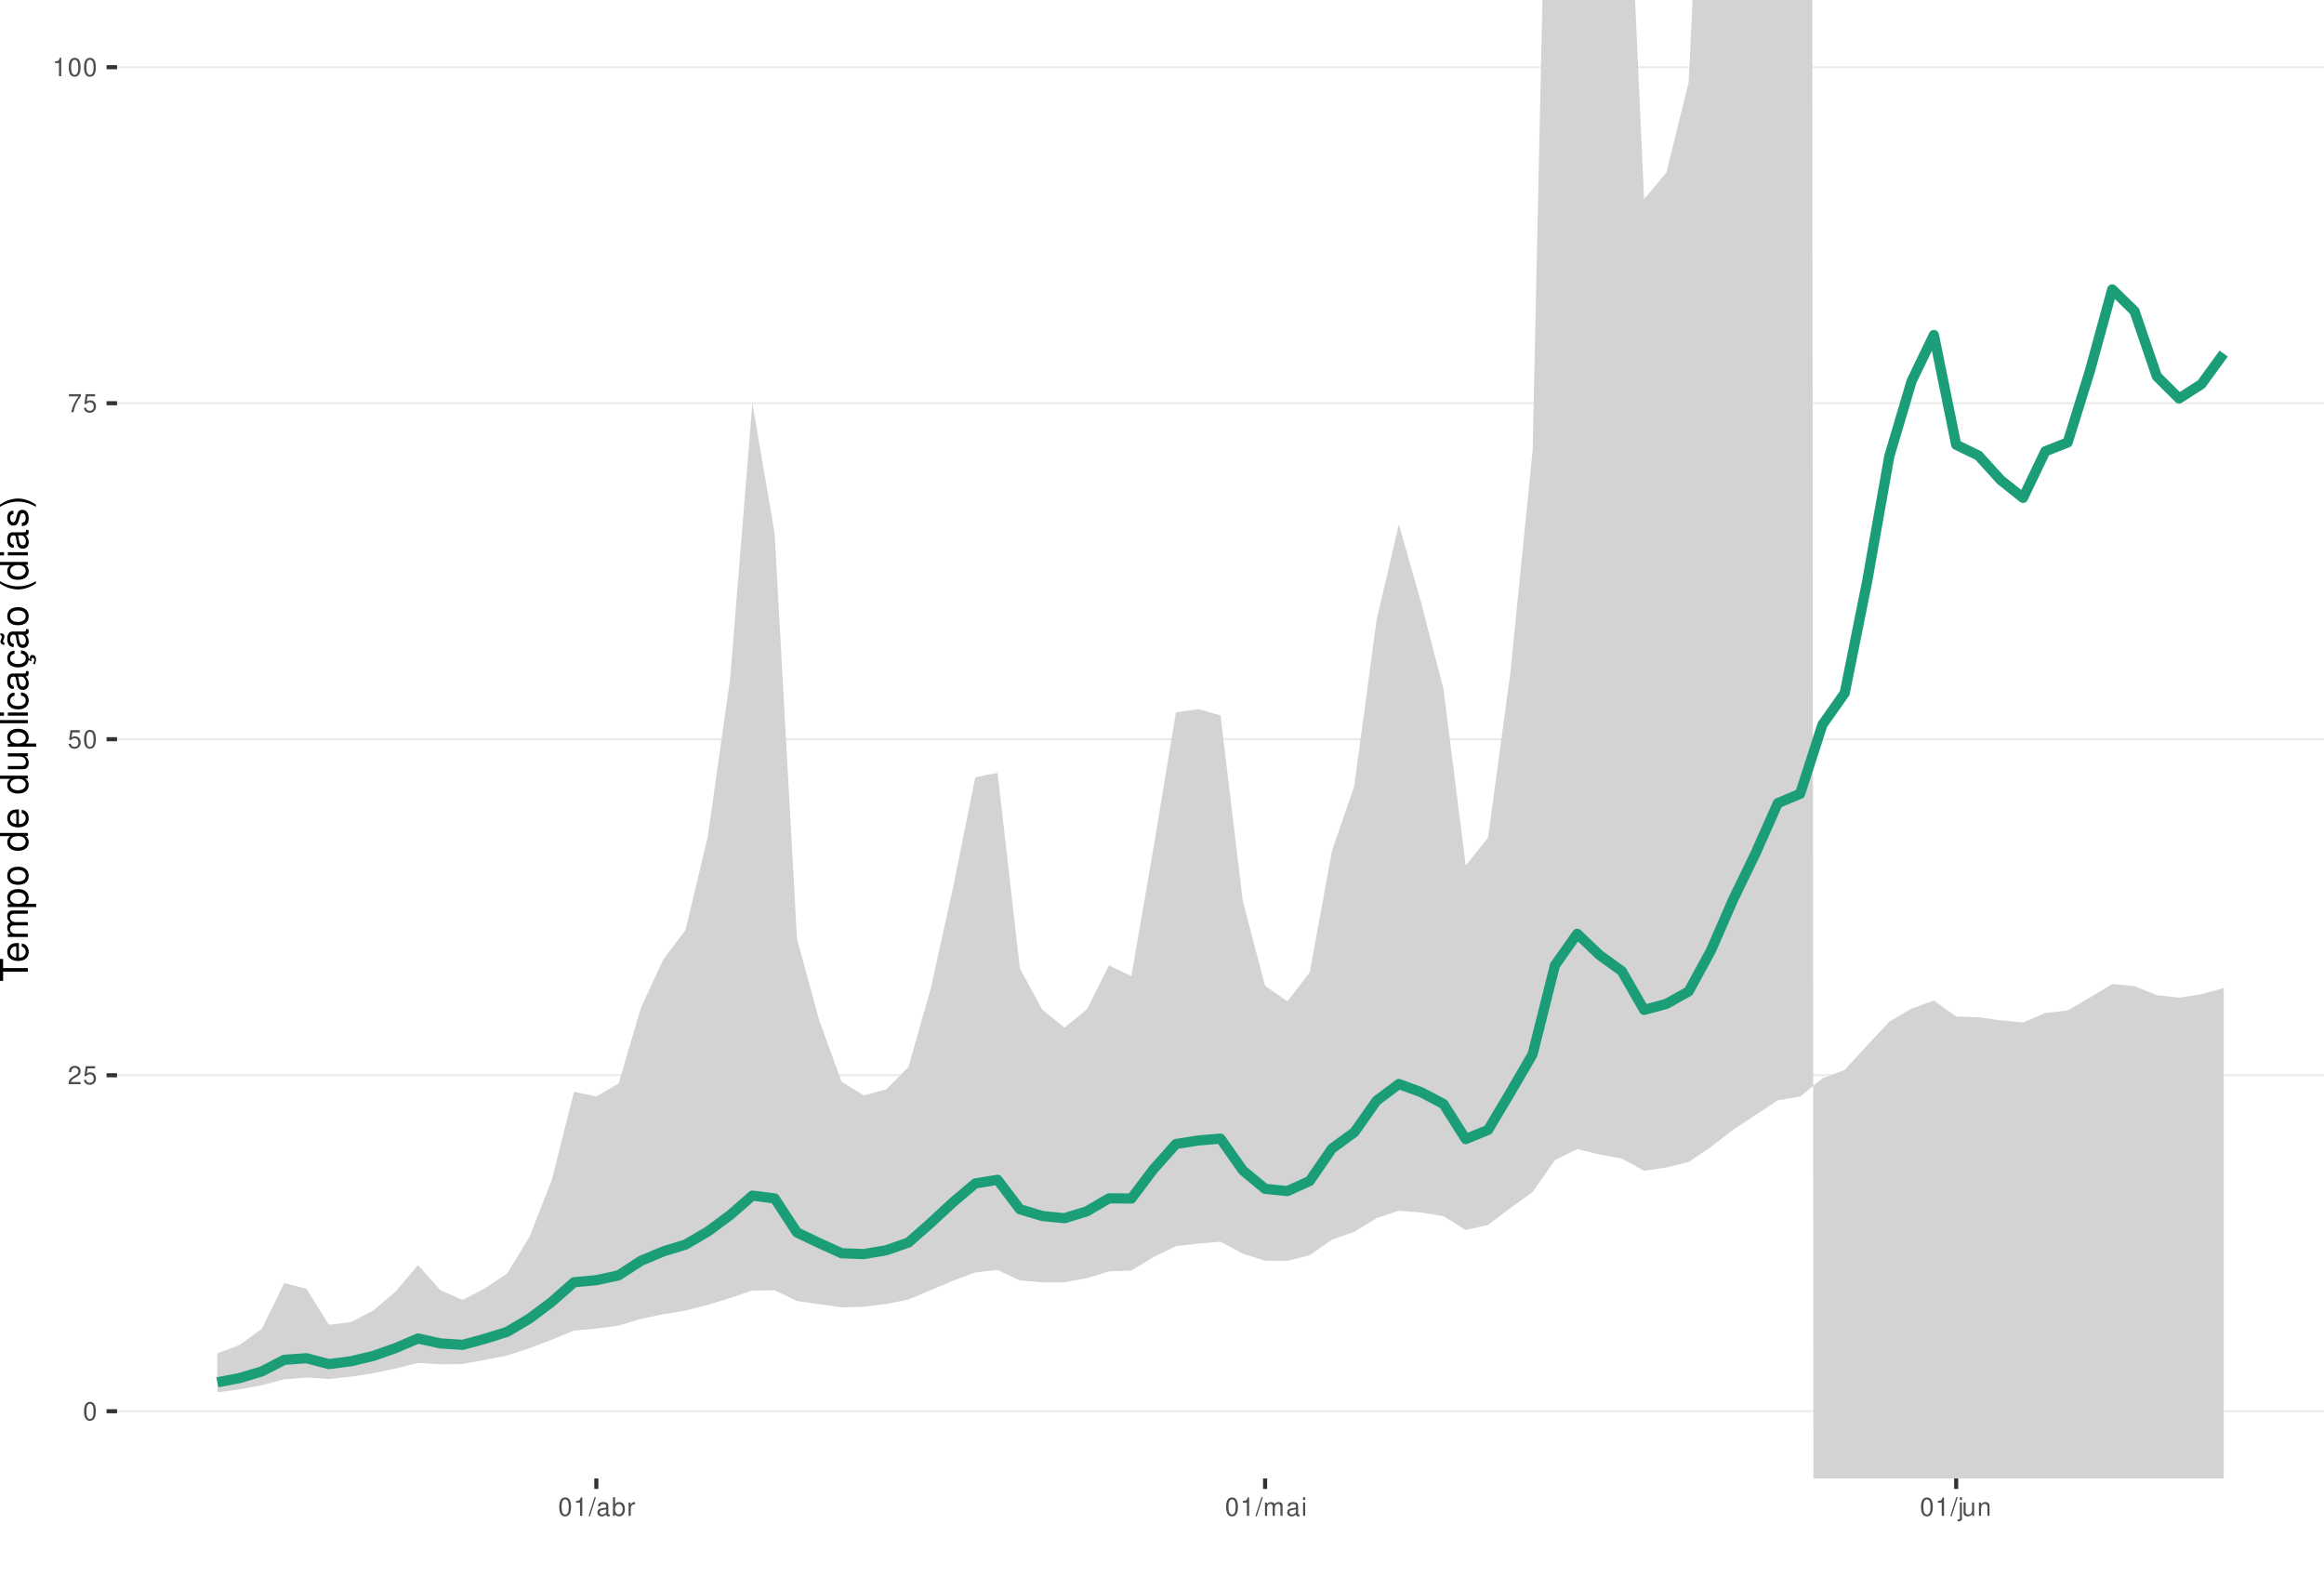
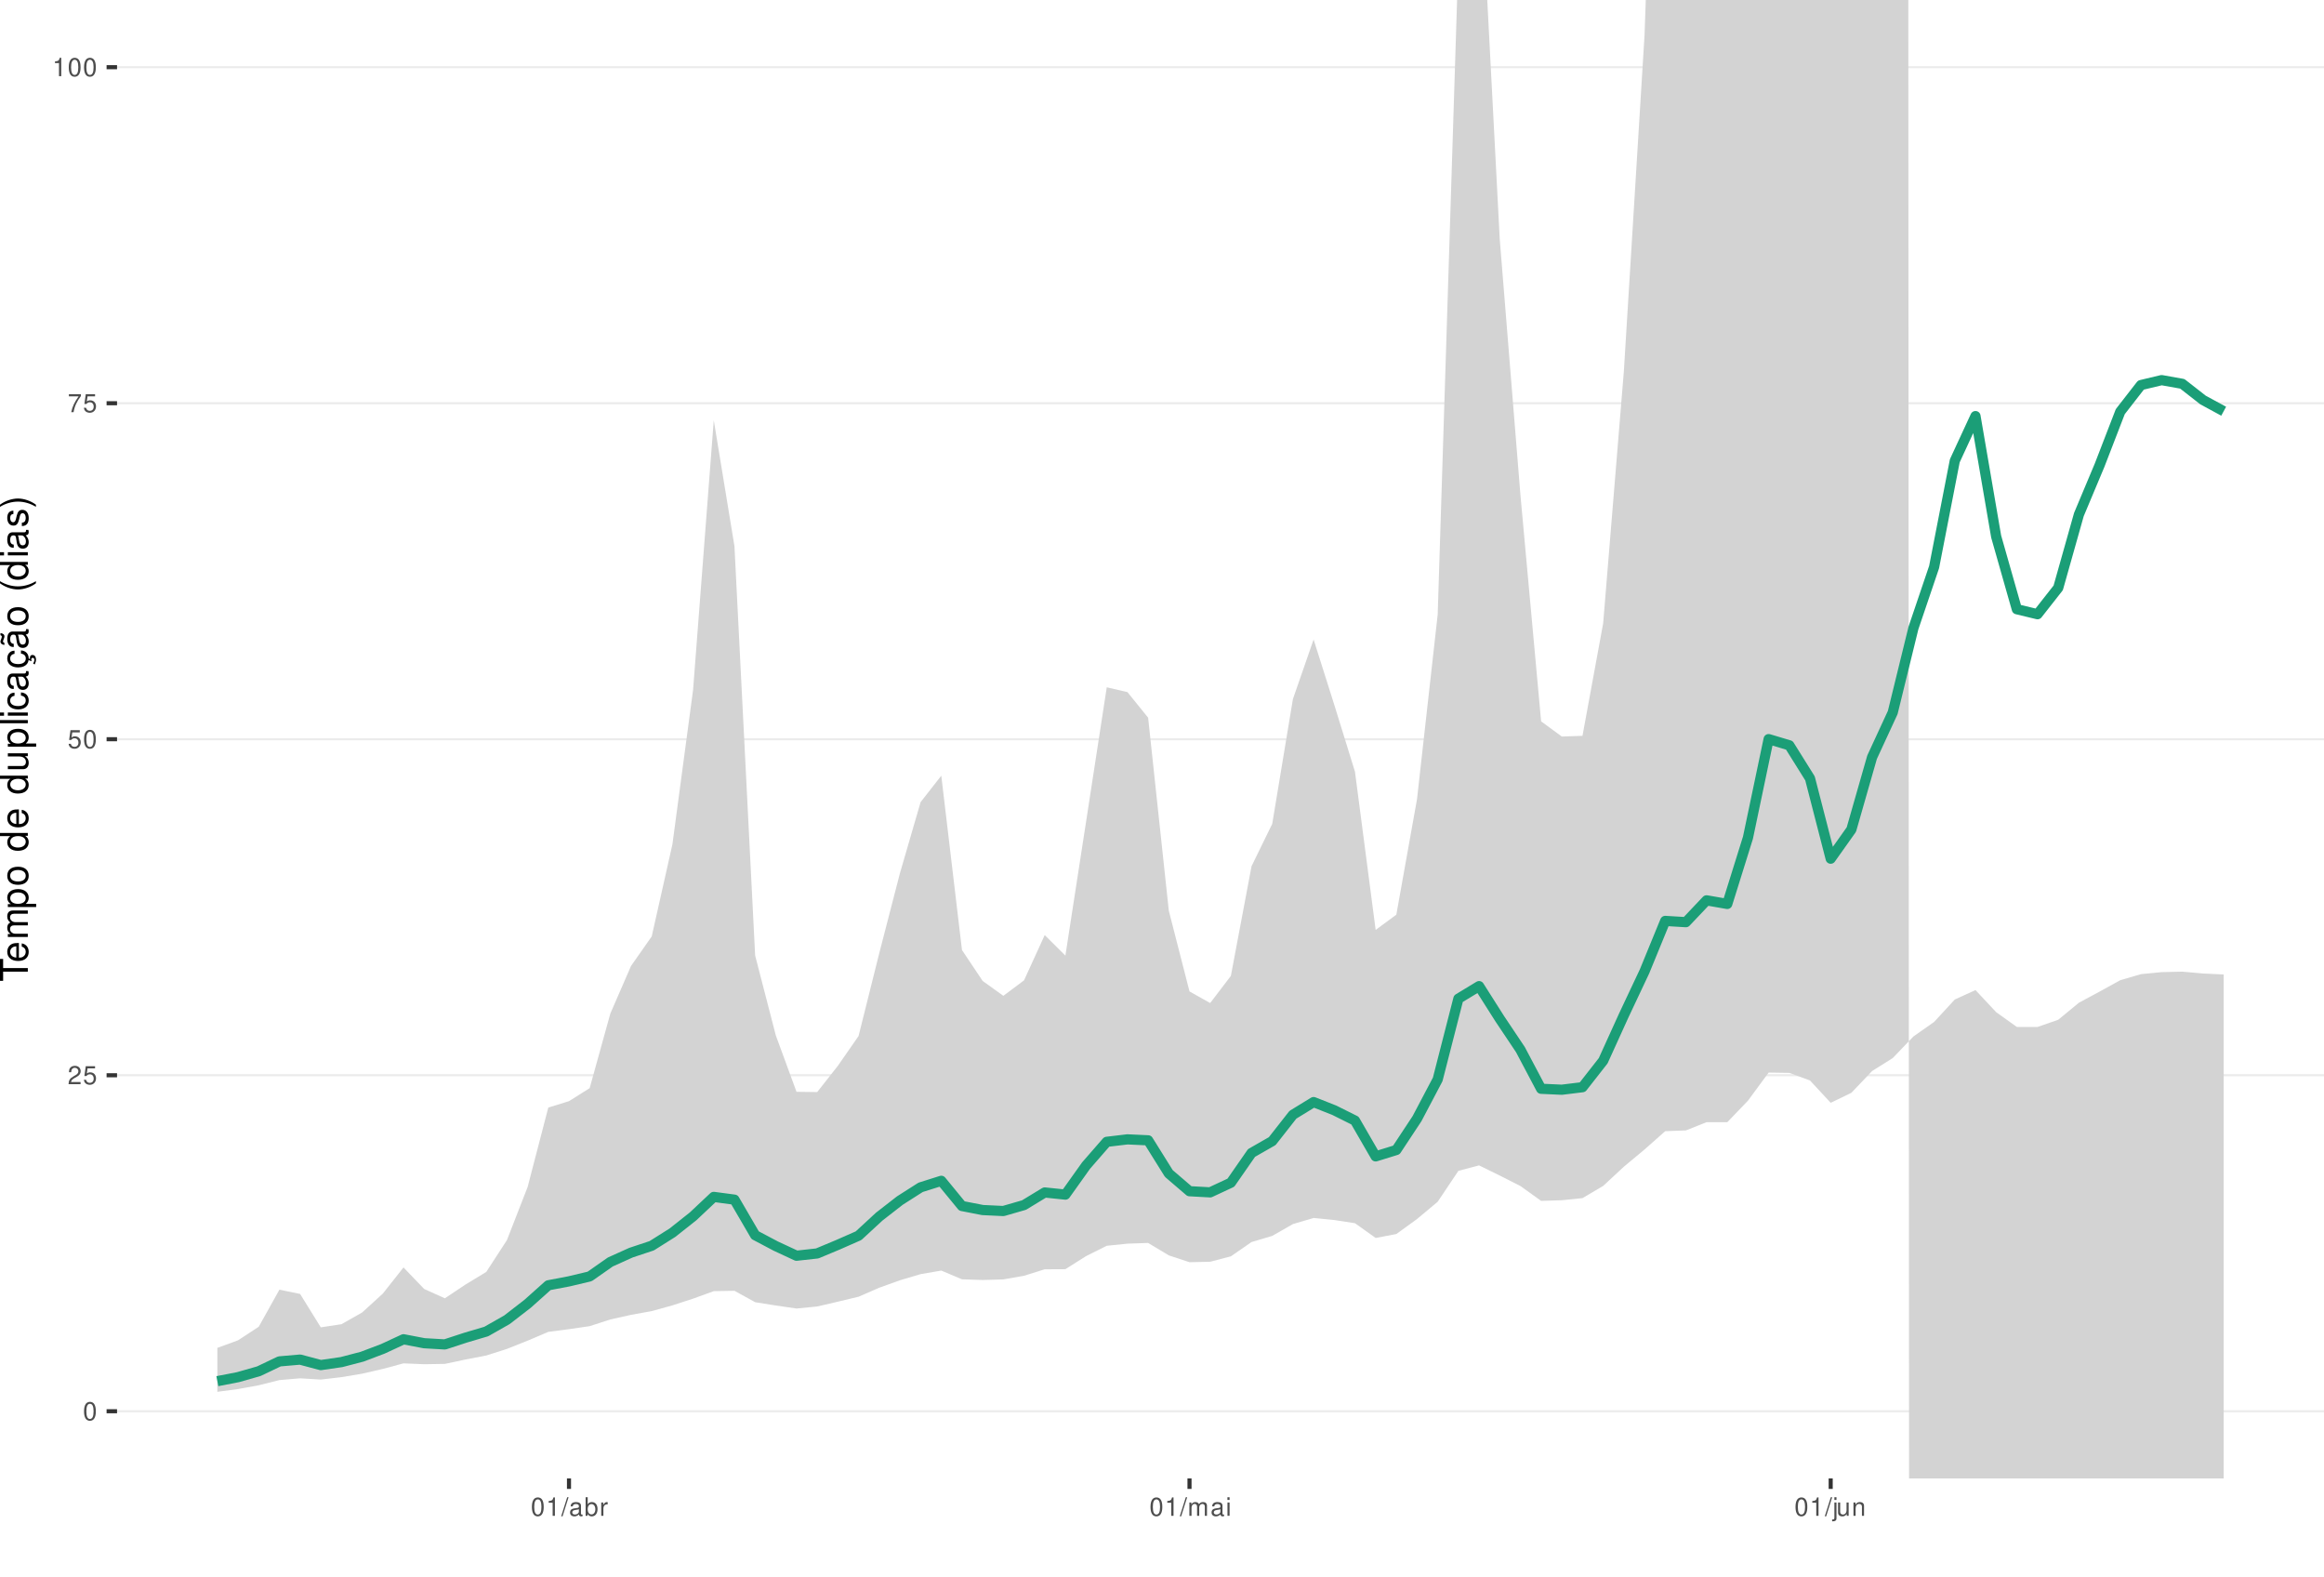
<svg xmlns="http://www.w3.org/2000/svg" xmlns:xlink="http://www.w3.org/1999/xlink" width="609pt" height="413pt" viewBox="0 0 609 413" version="1.1">
  <defs>
    <g>
      <symbol overflow="visible" id="glyph0-0">
        <path style="stroke:none;" d="" />
      </symbol>
      <symbol overflow="visible" id="glyph0-1">
        <path style="stroke:none;" d="M 1.828 -4.812 C 1.391 -4.812 0.984 -4.609 0.75 -4.281 C 0.438 -3.859 0.281 -3.219 0.281 -2.328 C 0.281 -0.703 0.812 0.156 1.828 0.156 C 2.828 0.156 3.375 -0.703 3.375 -2.297 C 3.375 -3.219 3.234 -3.844 2.922 -4.281 C 2.672 -4.625 2.281 -4.812 1.828 -4.812 Z M 1.828 -4.297 C 2.469 -4.297 2.781 -3.641 2.781 -2.344 C 2.781 -0.969 2.469 -0.328 1.812 -0.328 C 1.203 -0.328 0.891 -1 0.891 -2.328 C 0.891 -3.641 1.203 -4.297 1.828 -4.297 Z M 1.828 -4.297 " />
      </symbol>
      <symbol overflow="visible" id="glyph0-2">
        <path style="stroke:none;" d="M 3.375 -0.578 L 0.891 -0.578 C 0.938 -0.984 1.156 -1.234 1.734 -1.578 L 2.406 -1.953 C 3.062 -2.328 3.406 -2.812 3.406 -3.406 C 3.406 -3.812 3.234 -4.188 2.969 -4.438 C 2.688 -4.688 2.344 -4.812 1.891 -4.812 C 1.297 -4.812 0.844 -4.594 0.578 -4.188 C 0.422 -3.938 0.344 -3.641 0.328 -3.141 L 0.922 -3.141 C 0.938 -3.469 0.984 -3.672 1.062 -3.828 C 1.219 -4.125 1.516 -4.297 1.875 -4.297 C 2.406 -4.297 2.797 -3.906 2.797 -3.391 C 2.797 -3.016 2.578 -2.672 2.156 -2.438 L 1.547 -2.078 C 0.562 -1.516 0.281 -1.062 0.219 0 L 3.375 0 Z M 3.375 -0.578 " />
      </symbol>
      <symbol overflow="visible" id="glyph0-3">
        <path style="stroke:none;" d="M 3.172 -4.719 L 0.734 -4.719 L 0.375 -2.156 L 0.922 -2.156 C 1.188 -2.469 1.422 -2.594 1.797 -2.594 C 2.422 -2.594 2.812 -2.156 2.812 -1.453 C 2.812 -0.781 2.422 -0.359 1.781 -0.359 C 1.266 -0.359 0.953 -0.625 0.812 -1.156 L 0.234 -1.156 C 0.312 -0.766 0.375 -0.578 0.516 -0.406 C 0.781 -0.047 1.266 0.156 1.797 0.156 C 2.75 0.156 3.422 -0.547 3.422 -1.531 C 3.422 -2.469 2.797 -3.109 1.891 -3.109 C 1.562 -3.109 1.297 -3.016 1.016 -2.828 L 1.203 -4.141 L 3.172 -4.141 Z M 3.172 -4.719 " />
      </symbol>
      <symbol overflow="visible" id="glyph0-4">
        <path style="stroke:none;" d="M 3.469 -4.719 L 0.312 -4.719 L 0.312 -4.141 L 2.859 -4.141 C 1.734 -2.531 1.266 -1.547 0.922 0 L 1.547 0 C 1.797 -1.516 2.391 -2.812 3.469 -4.234 Z M 3.469 -4.719 " />
      </symbol>
      <symbol overflow="visible" id="glyph0-5">
        <path style="stroke:none;" d="M 1.719 -3.422 L 1.719 0 L 2.312 0 L 2.312 -4.812 L 1.922 -4.812 C 1.719 -4.078 1.578 -3.969 0.672 -3.859 L 0.672 -3.422 Z M 1.719 -3.422 " />
      </symbol>
      <symbol overflow="visible" id="glyph0-6">
        <path style="stroke:none;" d="M 1.531 -4.859 L -0.047 0.141 L 0.312 0.141 L 1.891 -4.859 Z M 1.531 -4.859 " />
      </symbol>
      <symbol overflow="visible" id="glyph0-7">
        <path style="stroke:none;" d="M 3.562 -0.328 C 3.5 -0.312 3.469 -0.312 3.438 -0.312 C 3.25 -0.312 3.141 -0.406 3.141 -0.578 L 3.141 -2.641 C 3.141 -3.25 2.688 -3.594 1.828 -3.594 C 1.312 -3.594 0.906 -3.438 0.672 -3.188 C 0.516 -3 0.453 -2.797 0.438 -2.453 L 0.984 -2.453 C 1.031 -2.875 1.297 -3.078 1.812 -3.078 C 2.312 -3.078 2.594 -2.891 2.594 -2.562 L 2.594 -2.406 C 2.578 -2.172 2.469 -2.078 2.016 -2.031 C 1.219 -1.922 1.109 -1.891 0.891 -1.812 C 0.484 -1.641 0.281 -1.328 0.281 -0.875 C 0.281 -0.25 0.719 0.156 1.422 0.156 C 1.859 0.156 2.219 0 2.609 -0.359 C 2.656 0 2.828 0.156 3.188 0.156 C 3.297 0.156 3.375 0.141 3.562 0.094 Z M 2.594 -1.094 C 2.594 -0.906 2.531 -0.797 2.375 -0.641 C 2.141 -0.438 1.875 -0.328 1.547 -0.328 C 1.109 -0.328 0.859 -0.547 0.859 -0.891 C 0.859 -1.266 1.094 -1.438 1.703 -1.531 C 2.297 -1.609 2.406 -1.641 2.594 -1.719 Z M 2.594 -1.094 " />
      </symbol>
      <symbol overflow="visible" id="glyph0-8">
        <path style="stroke:none;" d="M 0.359 -4.859 L 0.359 0 L 0.859 0 L 0.859 -0.453 C 1.125 -0.047 1.484 0.156 1.969 0.156 C 2.875 0.156 3.484 -0.594 3.484 -1.75 C 3.484 -2.891 2.922 -3.594 1.984 -3.594 C 1.516 -3.594 1.172 -3.406 0.906 -3.016 L 0.906 -4.859 Z M 1.891 -3.062 C 2.5 -3.062 2.906 -2.531 2.906 -1.703 C 2.906 -0.906 2.484 -0.359 1.891 -0.359 C 1.297 -0.359 0.906 -0.906 0.906 -1.719 C 0.906 -2.531 1.297 -3.062 1.891 -3.062 Z M 1.891 -3.062 " />
      </symbol>
      <symbol overflow="visible" id="glyph0-9">
        <path style="stroke:none;" d="M 0.453 -3.484 L 0.453 0 L 1.016 0 L 1.016 -1.812 C 1.031 -2.656 1.375 -3.016 2.141 -3 L 2.141 -3.562 C 2.047 -3.578 1.984 -3.594 1.922 -3.594 C 1.562 -3.594 1.297 -3.375 0.969 -2.859 L 0.969 -3.484 Z M 0.453 -3.484 " />
      </symbol>
      <symbol overflow="visible" id="glyph0-10">
        <path style="stroke:none;" d="M 0.469 -3.484 L 0.469 0 L 1.031 0 L 1.031 -2.188 C 1.031 -2.703 1.391 -3.109 1.844 -3.109 C 2.25 -3.109 2.484 -2.844 2.484 -2.406 L 2.484 0 L 3.047 0 L 3.047 -2.188 C 3.047 -2.703 3.422 -3.109 3.875 -3.109 C 4.266 -3.109 4.516 -2.844 4.516 -2.406 L 4.516 0 L 5.078 0 L 5.078 -2.609 C 5.078 -3.234 4.719 -3.594 4.062 -3.594 C 3.594 -3.594 3.312 -3.453 2.984 -3.062 C 2.781 -3.422 2.5 -3.594 2.047 -3.594 C 1.578 -3.594 1.266 -3.422 0.984 -3 L 0.984 -3.484 Z M 0.469 -3.484 " />
      </symbol>
      <symbol overflow="visible" id="glyph0-11">
        <path style="stroke:none;" d="M 1 -3.484 L 0.453 -3.484 L 0.453 0 L 1 0 Z M 1 -4.859 L 0.438 -4.859 L 0.438 -4.156 L 1 -4.156 Z M 1 -4.859 " />
      </symbol>
      <symbol overflow="visible" id="glyph0-12">
        <path style="stroke:none;" d="M 0.469 -3.484 L 0.469 0.5 C 0.469 0.859 0.359 0.969 0.016 0.969 C -0.031 0.969 -0.047 0.969 -0.125 0.953 L -0.125 1.438 C -0.047 1.438 -0.016 1.453 0.062 1.453 C 0.688 1.453 1.016 1.203 1.016 0.719 L 1.016 -3.484 Z M 1.016 -4.859 L 0.469 -4.859 L 0.469 -4.156 L 1.016 -4.156 Z M 1.016 -4.859 " />
      </symbol>
      <symbol overflow="visible" id="glyph0-13">
        <path style="stroke:none;" d="M 3.203 0 L 3.203 -3.484 L 2.656 -3.484 L 2.656 -1.516 C 2.656 -0.797 2.281 -0.328 1.703 -0.328 C 1.266 -0.328 0.984 -0.594 0.984 -1.016 L 0.984 -3.484 L 0.438 -3.484 L 0.438 -0.797 C 0.438 -0.219 0.859 0.156 1.547 0.156 C 2.062 0.156 2.391 -0.031 2.703 -0.484 L 2.703 0 Z M 3.203 0 " />
      </symbol>
      <symbol overflow="visible" id="glyph0-14">
        <path style="stroke:none;" d="M 0.469 -3.484 L 0.469 0 L 1.031 0 L 1.031 -1.922 C 1.031 -2.641 1.391 -3.109 1.969 -3.109 C 2.406 -3.109 2.688 -2.828 2.688 -2.422 L 2.688 0 L 3.234 0 L 3.234 -2.641 C 3.234 -3.219 2.812 -3.594 2.141 -3.594 C 1.625 -3.594 1.281 -3.391 0.984 -2.906 L 0.984 -3.484 Z M 0.469 -3.484 " />
      </symbol>
      <symbol overflow="visible" id="glyph1-0">
        <path style="stroke:none;" d="" />
      </symbol>
      <symbol overflow="visible" id="glyph1-1">
        <path style="stroke:none;" d="M -6.469 -3.547 L -6.469 -5.938 L -7.297 -5.938 L -7.297 -0.203 L -6.469 -0.203 L -6.469 -2.609 L 0 -2.609 L 0 -3.547 Z M -6.469 -3.547 " />
      </symbol>
      <symbol overflow="visible" id="glyph1-2">
        <path style="stroke:none;" d="M -2.344 -5.125 C -3.141 -5.125 -3.625 -5.062 -4.016 -4.922 C -4.875 -4.578 -5.391 -3.781 -5.391 -2.797 C -5.391 -1.344 -4.281 -0.406 -2.547 -0.406 C -0.812 -0.406 0.234 -1.297 0.234 -2.781 C 0.234 -3.984 -0.453 -4.812 -1.594 -5.016 L -1.594 -4.188 C -0.906 -3.953 -0.547 -3.484 -0.547 -2.812 C -0.547 -2.281 -0.781 -1.828 -1.219 -1.547 C -1.516 -1.344 -1.812 -1.281 -2.344 -1.266 Z M -3.016 -1.297 C -3.984 -1.359 -4.625 -1.953 -4.625 -2.797 C -4.625 -3.641 -3.953 -4.234 -3.016 -4.234 Z M -3.016 -1.297 " />
      </symbol>
      <symbol overflow="visible" id="glyph1-3">
        <path style="stroke:none;" d="M -5.234 -0.703 L 0 -0.703 L 0 -1.547 L -3.297 -1.547 C -4.047 -1.547 -4.656 -2.094 -4.656 -2.766 C -4.656 -3.391 -4.281 -3.734 -3.609 -3.734 L 0 -3.734 L 0 -4.578 L -3.297 -4.578 C -4.047 -4.578 -4.656 -5.125 -4.656 -5.812 C -4.656 -6.422 -4.266 -6.781 -3.609 -6.781 L 0 -6.781 L 0 -7.625 L -3.938 -7.625 C -4.875 -7.625 -5.391 -7.078 -5.391 -6.094 C -5.391 -5.406 -5.188 -4.984 -4.594 -4.484 C -5.156 -4.188 -5.391 -3.766 -5.391 -3.078 C -5.391 -2.375 -5.125 -1.906 -4.5 -1.469 L -5.234 -1.469 Z M -5.234 -0.703 " />
      </symbol>
      <symbol overflow="visible" id="glyph1-4">
        <path style="stroke:none;" d="M 2.188 -0.547 L 2.188 -1.375 L -0.547 -1.375 C -0.016 -1.812 0.234 -2.312 0.234 -2.984 C 0.234 -4.344 -0.859 -5.234 -2.531 -5.234 C -4.297 -5.234 -5.391 -4.375 -5.391 -2.984 C -5.391 -2.266 -5.062 -1.703 -4.453 -1.312 L -5.234 -1.312 L -5.234 -0.547 Z M -4.609 -2.844 C -4.609 -3.766 -3.797 -4.359 -2.547 -4.359 C -1.359 -4.359 -0.547 -3.75 -0.547 -2.844 C -0.547 -1.953 -1.344 -1.375 -2.578 -1.375 C -3.812 -1.375 -4.609 -1.953 -4.609 -2.844 Z M -4.609 -2.844 " />
      </symbol>
      <symbol overflow="visible" id="glyph1-5">
        <path style="stroke:none;" d="M -5.391 -2.719 C -5.391 -1.234 -4.344 -0.359 -2.578 -0.359 C -0.812 -0.359 0.234 -1.234 0.234 -2.734 C 0.234 -4.203 -0.812 -5.094 -2.547 -5.094 C -4.359 -5.094 -5.391 -4.234 -5.391 -2.719 Z M -4.625 -2.734 C -4.625 -3.672 -3.844 -4.234 -2.547 -4.234 C -1.312 -4.234 -0.547 -3.656 -0.547 -2.734 C -0.547 -1.797 -1.312 -1.234 -2.578 -1.234 C -3.844 -1.234 -4.625 -1.797 -4.625 -2.734 Z M -4.625 -2.734 " />
      </symbol>
      <symbol overflow="visible" id="glyph1-6">
        <path style="stroke:none;" d="" />
      </symbol>
      <symbol overflow="visible" id="glyph1-7">
        <path style="stroke:none;" d="M -7.297 -4.953 L -7.297 -4.125 L -4.578 -4.125 C -5.109 -3.766 -5.391 -3.203 -5.391 -2.516 C -5.391 -1.156 -4.297 -0.266 -2.625 -0.266 C -0.859 -0.266 0.234 -1.125 0.234 -2.547 C 0.234 -3.266 -0.047 -3.766 -0.688 -4.203 L 0 -4.203 L 0 -4.953 Z M -4.609 -2.656 C -4.609 -3.547 -3.812 -4.125 -2.562 -4.125 C -1.344 -4.125 -0.547 -3.547 -0.547 -2.656 C -0.547 -1.734 -1.359 -1.125 -2.578 -1.125 C -3.797 -1.125 -4.609 -1.734 -4.609 -2.656 Z M -4.609 -2.656 " />
      </symbol>
      <symbol overflow="visible" id="glyph1-8">
        <path style="stroke:none;" d="M 0 -4.812 L -5.234 -4.812 L -5.234 -3.984 L -2.266 -3.984 C -1.203 -3.984 -0.5 -3.438 -0.5 -2.562 C -0.5 -1.906 -0.906 -1.484 -1.531 -1.484 L -5.234 -1.484 L -5.234 -0.656 L -1.203 -0.656 C -0.328 -0.656 0.234 -1.297 0.234 -2.312 C 0.234 -3.094 -0.047 -3.578 -0.734 -4.062 L 0 -4.062 Z M 0 -4.812 " />
      </symbol>
      <symbol overflow="visible" id="glyph1-9">
        <path style="stroke:none;" d="M -7.297 -1.516 L -7.297 -0.688 L 0 -0.688 L 0 -1.516 Z M -7.297 -1.516 " />
      </symbol>
      <symbol overflow="visible" id="glyph1-10">
        <path style="stroke:none;" d="M -5.234 -1.5 L -5.234 -0.672 L 0 -0.672 L 0 -1.5 Z M -7.297 -1.5 L -7.297 -0.656 L -6.234 -0.656 L -6.234 -1.5 Z M -7.297 -1.5 " />
      </symbol>
      <symbol overflow="visible" id="glyph1-11">
        <path style="stroke:none;" d="M -3.484 -4.703 C -3.984 -4.672 -4.312 -4.562 -4.609 -4.359 C -5.094 -4 -5.391 -3.375 -5.391 -2.641 C -5.391 -1.219 -4.266 -0.312 -2.531 -0.312 C -0.844 -0.312 0.234 -1.203 0.234 -2.625 C 0.234 -3.875 -0.516 -4.672 -1.797 -4.766 L -1.797 -3.938 C -0.953 -3.797 -0.547 -3.359 -0.547 -2.656 C -0.547 -1.734 -1.297 -1.188 -2.531 -1.188 C -3.844 -1.188 -4.625 -1.719 -4.625 -2.625 C -4.625 -3.328 -4.203 -3.766 -3.484 -3.875 Z M -3.484 -4.703 " />
      </symbol>
      <symbol overflow="visible" id="glyph1-12">
        <path style="stroke:none;" d="M -0.484 -5.344 C -0.469 -5.266 -0.469 -5.219 -0.469 -5.172 C -0.469 -4.875 -0.625 -4.719 -0.875 -4.719 L -3.953 -4.719 C -4.891 -4.719 -5.391 -4.047 -5.391 -2.75 C -5.391 -1.984 -5.172 -1.375 -4.781 -1.016 C -4.516 -0.766 -4.203 -0.672 -3.688 -0.656 L -3.688 -1.484 C -4.328 -1.562 -4.625 -1.938 -4.625 -2.719 C -4.625 -3.484 -4.344 -3.891 -3.844 -3.891 L -3.625 -3.891 C -3.266 -3.875 -3.125 -3.703 -3.047 -3.016 C -2.891 -1.844 -2.844 -1.656 -2.719 -1.344 C -2.453 -0.734 -2 -0.422 -1.312 -0.422 C -0.375 -0.422 0.234 -1.078 0.234 -2.141 C 0.234 -2.797 0 -3.328 -0.547 -3.922 C 0 -3.984 0.234 -4.234 0.234 -4.781 C 0.234 -4.953 0.203 -5.062 0.141 -5.344 Z M -1.656 -3.891 C -1.375 -3.891 -1.203 -3.812 -0.969 -3.562 C -0.656 -3.219 -0.5 -2.812 -0.5 -2.312 C -0.5 -1.672 -0.812 -1.297 -1.344 -1.297 C -1.891 -1.297 -2.172 -1.656 -2.297 -2.547 C -2.422 -3.438 -2.453 -3.609 -2.594 -3.891 Z M -1.656 -3.891 " />
      </symbol>
      <symbol overflow="visible" id="glyph1-13">
        <path style="stroke:none;" d="M 0.234 -2.641 C 0.234 -3.875 -0.547 -4.703 -1.797 -4.766 L -1.797 -3.938 C -0.953 -3.797 -0.531 -3.359 -0.531 -2.656 C -0.531 -1.734 -1.281 -1.188 -2.516 -1.188 C -3.844 -1.188 -4.625 -1.719 -4.625 -2.625 C -4.625 -3.328 -4.203 -3.766 -3.484 -3.875 L -3.484 -4.703 C -3.984 -4.672 -4.312 -4.562 -4.609 -4.359 C -5.094 -4 -5.391 -3.375 -5.391 -2.641 C -5.391 -1.219 -4.266 -0.312 -2.531 -0.312 C -1.469 -0.312 -0.625 -0.672 -0.156 -1.312 C 0.047 -1.594 0.125 -1.812 0.203 -2.25 L 0.922 -1.938 L 0.984 -2.062 C 0.938 -2.188 0.906 -2.25 0.906 -2.375 C 0.906 -2.656 1.047 -2.828 1.281 -2.828 C 1.547 -2.828 1.734 -2.594 1.734 -2.297 C 1.734 -2.031 1.672 -1.844 1.438 -1.406 L 1.406 -1.312 L 1.812 -1.094 C 2.078 -1.75 2.141 -1.953 2.141 -2.344 C 2.141 -3.109 1.781 -3.578 1.203 -3.578 C 0.781 -3.578 0.547 -3.297 0.547 -2.797 C 0.547 -2.703 0.547 -2.641 0.562 -2.516 Z M 0.234 -2.641 " />
      </symbol>
      <symbol overflow="visible" id="glyph1-14">
        <path style="stroke:none;" d="M -0.484 -5.344 C -0.469 -5.266 -0.469 -5.219 -0.469 -5.172 C -0.469 -4.875 -0.625 -4.719 -0.875 -4.719 L -3.953 -4.719 C -4.891 -4.719 -5.391 -4.047 -5.391 -2.75 C -5.391 -1.984 -5.172 -1.375 -4.781 -1.016 C -4.516 -0.766 -4.203 -0.672 -3.688 -0.656 L -3.688 -1.484 C -4.328 -1.562 -4.625 -1.938 -4.625 -2.719 C -4.625 -3.484 -4.344 -3.891 -3.844 -3.891 L -3.625 -3.891 C -3.266 -3.875 -3.125 -3.703 -3.047 -3.016 C -2.891 -1.844 -2.844 -1.656 -2.719 -1.344 C -2.453 -0.734 -2 -0.422 -1.312 -0.422 C -0.375 -0.422 0.234 -1.078 0.234 -2.141 C 0.234 -2.797 0 -3.328 -0.547 -3.922 C 0 -3.984 0.234 -4.234 0.234 -4.781 C 0.234 -4.953 0.203 -5.062 0.141 -5.344 Z M -1.656 -3.891 C -1.375 -3.891 -1.203 -3.812 -0.969 -3.562 C -0.656 -3.219 -0.5 -2.812 -0.5 -2.312 C -0.5 -1.672 -0.812 -1.297 -1.344 -1.297 C -1.891 -1.297 -2.172 -1.656 -2.297 -2.547 C -2.422 -3.438 -2.453 -3.609 -2.594 -3.891 Z M -7.172 -3.75 C -6.922 -3.672 -6.812 -3.547 -6.812 -3.375 C -6.812 -3.25 -6.875 -2.984 -6.984 -2.734 C -7.156 -2.312 -7.172 -2.25 -7.172 -2.047 C -7.172 -1.594 -6.797 -1.297 -6.141 -1.188 L -6.141 -1.766 C -6.375 -1.812 -6.5 -1.938 -6.5 -2.094 C -6.5 -2.203 -6.469 -2.344 -6.375 -2.578 C -6.156 -3.156 -6.125 -3.234 -6.125 -3.438 C -6.125 -3.922 -6.484 -4.219 -7.172 -4.312 Z M -7.172 -3.75 " />
      </symbol>
      <symbol overflow="visible" id="glyph1-15">
        <path style="stroke:none;" d="M -7.297 -2.359 C -5.984 -1.359 -4.156 -0.734 -2.594 -0.734 C -1.016 -0.734 0.812 -1.359 2.125 -2.359 L 2.125 -2.906 C 0.688 -2.031 -0.984 -1.547 -2.594 -1.547 C -4.188 -1.547 -5.875 -2.031 -7.297 -2.906 Z M -7.297 -2.359 " />
      </symbol>
      <symbol overflow="visible" id="glyph1-16">
        <path style="stroke:none;" d="M -3.781 -4.375 C -4.812 -4.375 -5.391 -3.688 -5.391 -2.484 C -5.391 -1.266 -4.766 -0.469 -3.797 -0.469 C -2.969 -0.469 -2.578 -0.891 -2.281 -2.125 L -2.094 -2.906 C -1.953 -3.484 -1.734 -3.719 -1.375 -3.719 C -0.875 -3.719 -0.547 -3.234 -0.547 -2.5 C -0.547 -2.047 -0.672 -1.672 -0.891 -1.453 C -1.047 -1.328 -1.188 -1.266 -1.562 -1.219 L -1.562 -0.344 C -0.344 -0.375 0.234 -1.062 0.234 -2.438 C 0.234 -3.75 -0.422 -4.594 -1.438 -4.594 C -2.203 -4.594 -2.641 -4.156 -2.891 -3.109 L -3.078 -2.312 C -3.234 -1.625 -3.453 -1.344 -3.828 -1.344 C -4.312 -1.344 -4.625 -1.766 -4.625 -2.453 C -4.625 -3.125 -4.328 -3.484 -3.781 -3.5 Z M -3.781 -4.375 " />
      </symbol>
      <symbol overflow="visible" id="glyph1-17">
        <path style="stroke:none;" d="M 2.125 -0.938 C 0.812 -1.938 -1.016 -2.562 -2.578 -2.562 C -4.156 -2.562 -5.984 -1.938 -7.297 -0.938 L -7.297 -0.375 C -5.859 -1.266 -4.188 -1.75 -2.578 -1.75 C -0.984 -1.75 0.703 -1.266 2.125 -0.375 Z M 2.125 -0.938 " />
      </symbol>
    </g>
    <clipPath id="clip1">
      <path d="M 30.672 0 L 609 0 L 609 387.328 L 30.672 387.328 Z M 30.672 0 " />
    </clipPath>
    <clipPath id="clip2">
      <path d="M 30.672 369 L 609 369 L 609 370 L 30.672 370 Z M 30.672 369 " />
    </clipPath>
    <clipPath id="clip3">
      <path d="M 30.672 281 L 609 281 L 609 282 L 30.672 282 Z M 30.672 281 " />
    </clipPath>
    <clipPath id="clip4">
      <path d="M 30.672 193 L 609 193 L 609 194 L 30.672 194 Z M 30.672 193 " />
    </clipPath>
    <clipPath id="clip5">
      <path d="M 30.672 105 L 609 105 L 609 106 L 30.672 106 Z M 30.672 105 " />
    </clipPath>
    <clipPath id="clip6">
      <path d="M 30.672 17 L 609 17 L 609 18 L 30.672 18 Z M 30.672 17 " />
    </clipPath>
    <clipPath id="clip7">
      <path d="M 56 0 L 583 0 L 583 387.328 L 56 387.328 Z M 56 0 " />
    </clipPath>
  </defs>
  <g id="surface16">
    <rect x="0" y="0" width="609" height="413" style="fill:rgb(100%,100%,100%);fill-opacity:1;stroke:none;" />
    <rect x="0" y="0" width="609" height="413" style="fill:rgb(100%,100%,100%);fill-opacity:1;stroke:none;" />
    <path style="fill:none;stroke-width:1.067;stroke-linecap:round;stroke-linejoin:round;stroke:rgb(100%,100%,100%);stroke-opacity:1;stroke-miterlimit:10;" d="M 0 413 L 609 413 L 609 0 L 0 0 Z M 0 413 " />
    <g clip-path="url(#clip1)" clip-rule="nonzero">
      <path style=" stroke:none;fill-rule:nonzero;fill:rgb(100%,100%,100%);fill-opacity:1;" d="M 30.672 387.328 L 609 387.328 L 609 0 L 30.672 0 Z M 30.672 387.328 " />
    </g>
    <g clip-path="url(#clip2)" clip-rule="nonzero">
      <path style="fill:none;stroke-width:0.533;stroke-linecap:butt;stroke-linejoin:round;stroke:rgb(92.157%,92.157%,92.157%);stroke-opacity:1;stroke-miterlimit:10;" d="M 30.672 369.723 L 609 369.723 " />
    </g>
    <g clip-path="url(#clip3)" clip-rule="nonzero">
      <path style="fill:none;stroke-width:0.533;stroke-linecap:butt;stroke-linejoin:round;stroke:rgb(92.157%,92.157%,92.157%);stroke-opacity:1;stroke-miterlimit:10;" d="M 30.672 281.695 L 609 281.695 " />
    </g>
    <g clip-path="url(#clip4)" clip-rule="nonzero">
      <path style="fill:none;stroke-width:0.533;stroke-linecap:butt;stroke-linejoin:round;stroke:rgb(92.157%,92.157%,92.157%);stroke-opacity:1;stroke-miterlimit:10;" d="M 30.672 193.664 L 609 193.664 " />
    </g>
    <g clip-path="url(#clip5)" clip-rule="nonzero">
      <path style="fill:none;stroke-width:0.533;stroke-linecap:butt;stroke-linejoin:round;stroke:rgb(92.157%,92.157%,92.157%);stroke-opacity:1;stroke-miterlimit:10;" d="M 30.672 105.637 L 609 105.637 " />
    </g>
    <g clip-path="url(#clip6)" clip-rule="nonzero">
      <path style="fill:none;stroke-width:0.533;stroke-linecap:butt;stroke-linejoin:round;stroke:rgb(92.157%,92.157%,92.157%);stroke-opacity:1;stroke-miterlimit:10;" d="M 30.672 17.605 L 609 17.605 " />
    </g>
    <g clip-path="url(#clip7)" clip-rule="nonzero">
-       <path style=" stroke:none;fill-rule:nonzero;fill:rgb(82.745%,82.745%,82.745%);fill-opacity:1;" d="M 56.957 354.562 L 62.801 352.344 L 68.641 348.07 L 74.484 336.137 L 80.324 337.652 L 86.168 347.078 L 92.008 346.363 L 97.852 343.301 L 103.691 338.336 L 109.535 331.438 L 115.375 337.984 L 121.219 340.559 L 127.059 337.531 L 132.902 333.633 L 138.742 324.059 L 144.586 309.141 L 150.426 286.016 L 156.27 287.238 L 162.109 283.855 L 167.953 264.012 L 173.793 251.398 L 179.633 243.637 L 185.477 219.141 L 191.316 177.918 L 197.16 105.652 L 203 139.738 L 208.844 245.922 L 214.684 267.355 L 220.527 283.402 L 226.367 286.953 L 232.211 285.41 L 238.051 279.539 L 243.895 259.012 L 249.734 232.598 L 255.578 203.613 L 261.418 202.484 L 267.262 253.738 L 273.102 264.473 L 278.945 269.23 L 284.785 264.473 L 290.629 252.91 L 296.469 255.727 L 302.309 221.922 L 308.152 186.633 L 313.992 185.777 L 319.836 187.43 L 325.676 236.09 L 331.52 258.266 L 337.359 262.324 L 343.203 254.781 L 349.043 222.891 L 354.887 205.922 L 360.727 162.441 L 366.57 137.379 L 372.41 157.898 L 378.254 180.48 L 384.094 226.762 L 389.938 219.457 L 395.777 176.352 L 401.621 118.023 L 404.191 0 L 428.465 0 L 430.828 52.18 L 436.668 45.191 L 442.512 21.551 L 443.543 0 L 474.902 0 L 475.238 413 L 582.711 413 L 582.711 258.863 L 576.871 260.457 L 571.027 261.371 L 565.188 260.703 L 559.344 258.344 L 553.504 257.801 L 547.66 261.34 L 541.82 264.715 L 535.98 265.391 L 530.137 267.855 L 524.297 267.324 L 518.453 266.492 L 512.613 266.309 L 506.77 262.133 L 500.93 264.23 L 495.086 267.664 L 489.246 273.918 L 483.402 280.305 L 477.562 282.508 L 471.719 287.293 L 465.879 288.238 L 460.035 292.113 L 454.195 295.938 L 448.352 300.484 L 442.512 304.418 L 436.668 305.867 L 430.828 306.723 L 424.984 303.516 L 419.145 302.453 L 413.305 301.047 L 407.461 303.93 L 401.621 312.285 L 395.777 316.5 L 389.938 320.91 L 384.094 322.23 L 378.254 318.598 L 372.41 317.672 L 366.57 317.168 L 360.727 319.129 L 354.887 322.711 L 349.043 324.785 L 343.203 328.832 L 337.359 330.305 L 331.52 330.289 L 325.676 328.418 L 319.836 325.324 L 313.992 325.789 L 308.152 326.457 L 302.309 329.324 L 296.469 332.855 L 290.629 333.09 L 284.785 334.871 L 278.945 335.941 L 273.102 335.953 L 267.262 335.453 L 261.418 332.707 L 255.578 333.359 L 249.734 335.531 L 243.895 337.992 L 238.051 340.461 L 232.211 341.625 L 226.367 342.336 L 220.527 342.508 L 214.684 341.672 L 208.844 340.852 L 203 338.02 L 197.16 338.109 L 191.316 340.078 L 185.477 341.84 L 179.633 343.34 L 173.793 344.312 L 167.953 345.516 L 162.109 347.277 L 156.27 348.059 L 150.426 348.57 L 144.586 350.977 L 138.742 353.215 L 132.902 355.125 L 127.059 356.289 L 121.219 357.352 L 115.375 357.406 L 109.535 357.059 L 103.691 358.512 L 97.852 359.758 L 92.008 360.652 L 86.168 361.27 L 80.324 360.902 L 74.484 361.348 L 68.641 362.895 L 62.801 363.984 L 56.957 364.75 Z M 56.957 354.562 " />
-     </g>
-     <path style="fill:none;stroke-width:2.667;stroke-linecap:butt;stroke-linejoin:round;stroke:rgb(10.588%,61.961%,46.667%);stroke-opacity:1;stroke-miterlimit:10;" d="M 56.957 362.148 L 62.801 361.023 L 68.641 359.273 L 74.484 356.246 L 80.324 355.828 L 86.168 357.371 L 92.008 356.617 L 97.852 355.215 L 103.691 353.164 L 109.535 350.656 L 115.375 351.945 L 121.219 352.328 L 127.059 350.742 L 132.902 348.914 L 138.742 345.449 L 144.586 341.062 L 150.426 335.922 L 156.27 335.383 L 162.109 334.109 L 167.953 330.305 L 173.793 327.859 L 179.633 326.062 L 185.477 322.645 L 191.316 318.34 L 197.16 313.227 L 203 313.969 L 208.844 322.883 L 214.684 325.668 L 220.527 328.324 L 226.367 328.551 L 232.211 327.559 L 238.051 325.52 L 243.895 320.383 L 249.734 314.973 L 255.578 310.039 L 261.418 309.09 L 267.262 316.805 L 273.102 318.574 L 278.945 319.148 L 284.785 317.348 L 290.629 313.938 L 296.469 313.996 L 302.309 306.258 L 308.152 299.715 L 313.992 298.781 L 319.836 298.305 L 325.676 306.605 L 331.52 311.457 L 337.359 312.043 L 343.203 309.391 L 349.043 300.898 L 354.887 296.656 L 360.727 288.375 L 366.57 283.992 L 372.41 286.145 L 378.254 289.211 L 384.094 298.418 L 389.938 296.023 L 395.777 286.242 L 401.621 276.18 L 407.461 252.91 L 413.305 244.633 L 419.145 250.199 L 424.984 254.398 L 430.828 264.574 L 436.668 262.996 L 442.512 259.73 L 448.352 249.016 L 454.195 235.613 L 460.035 223.562 L 465.879 210.41 L 471.719 207.961 L 477.562 189.867 L 483.402 181.574 L 489.246 152.523 L 495.086 119.555 L 500.93 99.863 L 506.77 87.766 L 512.613 116.52 L 518.453 119.348 L 524.297 125.785 L 530.137 130.43 L 535.98 118.23 L 541.82 115.926 L 547.66 97.16 L 553.504 75.816 L 559.344 81.512 L 565.188 98.574 L 571.027 104.398 L 576.871 100.641 L 582.711 92.625 " />
+       <path style=" stroke:none;fill-rule:nonzero;fill:rgb(82.745%,82.745%,82.745%);fill-opacity:1;" d="M 56.957 353.121 L 62.379 351.137 L 67.801 347.59 L 73.219 337.875 L 78.641 338.984 L 84.059 347.738 L 89.48 346.918 L 94.898 343.848 L 100.32 338.898 L 105.738 332.047 L 111.16 337.695 L 116.582 340.129 L 122 336.516 L 127.422 333.227 L 132.84 324.891 L 138.262 310.977 L 143.68 290.16 L 149.102 288.488 L 154.52 285.074 L 159.941 265.527 L 165.363 253.059 L 170.781 245.328 L 176.203 221.215 L 181.621 180.75 L 187.043 110.102 L 192.461 143.082 L 197.883 250.32 L 203.301 271.262 L 208.723 286.031 L 214.145 286.102 L 219.562 279.223 L 224.984 271.426 L 230.402 249.742 L 235.824 228.777 L 241.242 210.141 L 246.664 203.215 L 252.082 248.883 L 257.504 256.992 L 262.926 260.887 L 268.344 256.836 L 273.766 244.977 L 279.184 250.352 L 284.605 215.27 L 290.023 180.062 L 295.445 181.32 L 300.863 188.02 L 306.285 238.59 L 311.707 259.742 L 317.125 262.777 L 322.547 255.668 L 327.965 226.93 L 333.387 215.832 L 338.805 183.148 L 344.227 167.539 L 349.645 184.648 L 355.066 202.168 L 360.488 243.617 L 365.906 239.629 L 371.328 209.352 L 376.746 160.984 L 381.828 0 L 389.734 0 L 393.008 62.711 L 398.426 129.676 L 403.848 188.984 L 409.27 192.957 L 414.688 192.777 L 420.109 163.285 L 425.527 97.297 L 430.949 9.215 L 431.273 0 L 500.07 0 L 500.281 413 L 582.711 413 L 582.711 255.297 L 577.293 255.039 L 571.871 254.555 L 566.453 254.68 L 561.031 255.211 L 555.613 256.793 L 550.191 259.781 L 544.77 262.695 L 539.352 267.164 L 533.93 269.043 L 528.512 269.043 L 523.09 265.168 L 517.672 259.383 L 512.25 261.852 L 506.832 267.727 L 501.41 271.539 L 495.988 277.199 L 490.57 280.598 L 485.148 286.297 L 479.73 288.914 L 474.309 283.066 L 468.891 281.082 L 463.469 280.996 L 458.051 288.355 L 452.629 294 L 447.207 293.988 L 441.789 296.148 L 436.367 296.348 L 430.949 301.141 L 425.527 305.656 L 420.109 310.688 L 414.688 313.883 L 409.27 314.441 L 403.848 314.605 L 398.426 310.719 L 393.008 307.973 L 387.586 305.312 L 382.168 306.738 L 376.746 314.832 L 371.328 319.363 L 365.906 323.293 L 360.488 324.324 L 355.066 320.457 L 349.645 319.629 L 344.227 319.086 L 338.805 320.684 L 333.387 323.781 L 327.965 325.391 L 322.547 329.137 L 317.125 330.555 L 311.707 330.676 L 306.285 328.887 L 300.863 325.629 L 295.445 325.816 L 290.023 326.371 L 284.605 329.078 L 279.184 332.504 L 273.766 332.531 L 268.344 334.227 L 262.926 335.18 L 257.504 335.336 L 252.082 335.156 L 246.664 332.867 L 241.242 333.801 L 235.824 335.41 L 230.402 337.359 L 224.984 339.719 L 219.562 341.016 L 214.145 342.277 L 208.723 342.809 L 203.301 342.016 L 197.883 341.152 L 192.461 338.16 L 187.043 338.258 L 181.621 340.223 L 176.203 341.988 L 170.781 343.488 L 165.363 344.465 L 159.941 345.672 L 154.52 347.43 L 149.102 348.219 L 143.68 348.926 L 138.262 351.23 L 132.84 353.391 L 127.422 355.117 L 122 356.164 L 116.582 357.316 L 111.16 357.402 L 105.738 357.176 L 100.32 358.629 L 94.898 359.883 L 89.48 360.789 L 84.059 361.422 L 78.641 361.094 L 73.219 361.559 L 67.801 362.914 L 62.379 363.906 L 56.957 364.629 Z M 56.957 353.121 " />
+     </g>
+     <path style="fill:none;stroke-width:2.667;stroke-linecap:butt;stroke-linejoin:round;stroke:rgb(10.588%,61.961%,46.667%);stroke-opacity:1;stroke-miterlimit:10;" d="M 56.957 361.84 L 62.379 360.789 L 67.801 359.242 L 73.219 356.66 L 78.641 356.188 L 84.059 357.629 L 89.48 356.844 L 94.898 355.43 L 100.32 353.375 L 105.738 350.863 L 111.16 351.902 L 116.582 352.215 L 122 350.441 L 127.422 348.836 L 132.84 345.758 L 138.262 341.566 L 143.68 336.723 L 149.102 335.691 L 154.52 334.406 L 159.941 330.613 L 165.363 328.168 L 170.781 326.367 L 176.203 322.953 L 181.621 318.664 L 187.043 313.566 L 192.461 314.289 L 197.883 323.594 L 203.301 326.457 L 208.723 328.977 L 214.145 328.379 L 219.562 326.117 L 224.984 323.73 L 230.402 318.73 L 235.824 314.516 L 241.242 311.062 L 246.664 309.352 L 252.082 315.953 L 257.504 317.008 L 262.926 317.266 L 268.344 315.703 L 273.766 312.406 L 279.184 312.965 L 284.605 305.355 L 290.023 299.137 L 295.445 298.492 L 300.863 298.742 L 306.285 307.43 L 311.707 312.078 L 317.125 312.375 L 322.547 309.848 L 327.965 302.055 L 333.387 298.953 L 338.805 292.047 L 344.227 288.723 L 349.645 290.863 L 355.066 293.57 L 360.488 302.953 L 365.906 301.277 L 371.328 293.066 L 376.746 282.785 L 382.168 261.637 L 387.586 258.348 L 393.008 266.891 L 398.426 274.988 L 403.848 285.238 L 409.27 285.488 L 414.688 284.824 L 420.109 277.898 L 425.527 265.977 L 430.949 254.473 L 436.367 241.262 L 441.789 241.59 L 447.207 235.871 L 452.629 236.816 L 458.051 219.453 L 463.469 193.633 L 468.891 195.258 L 474.309 203.926 L 479.73 224.961 L 485.148 217.32 L 490.57 198.383 L 495.988 186.66 L 501.41 164.539 L 506.832 148.543 L 512.25 120.719 L 517.672 109.008 L 523.09 140.559 L 528.512 159.609 L 533.93 160.914 L 539.352 154.008 L 544.77 134.805 L 550.191 121.887 L 555.613 107.848 L 561.031 100.879 L 566.453 99.586 L 571.871 100.555 L 577.293 104.793 L 582.711 107.734 " />
    <g style="fill:rgb(30.196%,30.196%,30.196%);fill-opacity:1;">
      <use xlink:href="#glyph0-1" x="21.738" y="372.07" />
    </g>
    <g style="fill:rgb(30.196%,30.196%,30.196%);fill-opacity:1;">
      <use xlink:href="#glyph0-2" x="17.738" y="284.043" />
      <use xlink:href="#glyph0-3" x="21.738" y="284.043" />
    </g>
    <g style="fill:rgb(30.196%,30.196%,30.196%);fill-opacity:1;">
      <use xlink:href="#glyph0-3" x="17.738" y="196.012" />
      <use xlink:href="#glyph0-1" x="21.738" y="196.012" />
    </g>
    <g style="fill:rgb(30.196%,30.196%,30.196%);fill-opacity:1;">
      <use xlink:href="#glyph0-4" x="17.738" y="107.984" />
      <use xlink:href="#glyph0-3" x="21.738" y="107.984" />
    </g>
    <g style="fill:rgb(30.196%,30.196%,30.196%);fill-opacity:1;">
      <use xlink:href="#glyph0-5" x="13.738" y="19.953" />
      <use xlink:href="#glyph0-1" x="17.738" y="19.953" />
      <use xlink:href="#glyph0-1" x="21.738" y="19.953" />
    </g>
    <path style="fill:none;stroke-width:1.067;stroke-linecap:butt;stroke-linejoin:round;stroke:rgb(20%,20%,20%);stroke-opacity:1;stroke-miterlimit:10;" d="M 27.93 369.723 L 30.672 369.723 " />
    <path style="fill:none;stroke-width:1.067;stroke-linecap:butt;stroke-linejoin:round;stroke:rgb(20%,20%,20%);stroke-opacity:1;stroke-miterlimit:10;" d="M 27.93 281.695 L 30.672 281.695 " />
    <path style="fill:none;stroke-width:1.067;stroke-linecap:butt;stroke-linejoin:round;stroke:rgb(20%,20%,20%);stroke-opacity:1;stroke-miterlimit:10;" d="M 27.93 193.664 L 30.672 193.664 " />
    <path style="fill:none;stroke-width:1.067;stroke-linecap:butt;stroke-linejoin:round;stroke:rgb(20%,20%,20%);stroke-opacity:1;stroke-miterlimit:10;" d="M 27.93 105.637 L 30.672 105.637 " />
    <path style="fill:none;stroke-width:1.067;stroke-linecap:butt;stroke-linejoin:round;stroke:rgb(20%,20%,20%);stroke-opacity:1;stroke-miterlimit:10;" d="M 27.93 17.605 L 30.672 17.605 " />
-     <path style="fill:none;stroke-width:1.067;stroke-linecap:butt;stroke-linejoin:round;stroke:rgb(20%,20%,20%);stroke-opacity:1;stroke-miterlimit:10;" d="M 156.27 390.07 L 156.27 387.328 " />
-     <path style="fill:none;stroke-width:1.067;stroke-linecap:butt;stroke-linejoin:round;stroke:rgb(20%,20%,20%);stroke-opacity:1;stroke-miterlimit:10;" d="M 331.52 390.07 L 331.52 387.328 " />
-     <path style="fill:none;stroke-width:1.067;stroke-linecap:butt;stroke-linejoin:round;stroke:rgb(20%,20%,20%);stroke-opacity:1;stroke-miterlimit:10;" d="M 512.613 390.07 L 512.613 387.328 " />
-     <g style="fill:rgb(30.196%,30.196%,30.196%);fill-opacity:1;">
-       <use xlink:href="#glyph0-1" x="146.27" y="397.109" />
-       <use xlink:href="#glyph0-5" x="150.27" y="397.109" />
-       <use xlink:href="#glyph0-6" x="154.27" y="397.109" />
-       <use xlink:href="#glyph0-7" x="156.27" y="397.109" />
-       <use xlink:href="#glyph0-8" x="160.27" y="397.109" />
-       <use xlink:href="#glyph0-9" x="164.27" y="397.109" />
-     </g>
-     <g style="fill:rgb(30.196%,30.196%,30.196%);fill-opacity:1;">
-       <use xlink:href="#glyph0-1" x="321.02" y="397.109" />
-       <use xlink:href="#glyph0-5" x="325.02" y="397.109" />
-       <use xlink:href="#glyph0-6" x="329.02" y="397.109" />
-       <use xlink:href="#glyph0-10" x="331.02" y="397.109" />
-       <use xlink:href="#glyph0-7" x="337.02" y="397.109" />
-       <use xlink:href="#glyph0-11" x="341.02" y="397.109" />
-     </g>
-     <g style="fill:rgb(30.196%,30.196%,30.196%);fill-opacity:1;">
-       <use xlink:href="#glyph0-1" x="503.113" y="397.109" />
-       <use xlink:href="#glyph0-5" x="507.113" y="397.109" />
-       <use xlink:href="#glyph0-6" x="511.113" y="397.109" />
-       <use xlink:href="#glyph0-12" x="513.113" y="397.109" />
-       <use xlink:href="#glyph0-13" x="514.113" y="397.109" />
-       <use xlink:href="#glyph0-14" x="518.113" y="397.109" />
+     <path style="fill:none;stroke-width:1.067;stroke-linecap:butt;stroke-linejoin:round;stroke:rgb(20%,20%,20%);stroke-opacity:1;stroke-miterlimit:10;" d="M 149.102 390.07 L 149.102 387.328 " />
+     <path style="fill:none;stroke-width:1.067;stroke-linecap:butt;stroke-linejoin:round;stroke:rgb(20%,20%,20%);stroke-opacity:1;stroke-miterlimit:10;" d="M 311.707 390.07 L 311.707 387.328 " />
+     <path style="fill:none;stroke-width:1.067;stroke-linecap:butt;stroke-linejoin:round;stroke:rgb(20%,20%,20%);stroke-opacity:1;stroke-miterlimit:10;" d="M 479.73 390.07 L 479.73 387.328 " />
+     <g style="fill:rgb(30.196%,30.196%,30.196%);fill-opacity:1;">
+       <use xlink:href="#glyph0-1" x="139.102" y="397.109" />
+       <use xlink:href="#glyph0-5" x="143.102" y="397.109" />
+       <use xlink:href="#glyph0-6" x="147.102" y="397.109" />
+       <use xlink:href="#glyph0-7" x="149.102" y="397.109" />
+       <use xlink:href="#glyph0-8" x="153.102" y="397.109" />
+       <use xlink:href="#glyph0-9" x="157.102" y="397.109" />
+     </g>
+     <g style="fill:rgb(30.196%,30.196%,30.196%);fill-opacity:1;">
+       <use xlink:href="#glyph0-1" x="301.207" y="397.109" />
+       <use xlink:href="#glyph0-5" x="305.207" y="397.109" />
+       <use xlink:href="#glyph0-6" x="309.207" y="397.109" />
+       <use xlink:href="#glyph0-10" x="311.207" y="397.109" />
+       <use xlink:href="#glyph0-7" x="317.207" y="397.109" />
+       <use xlink:href="#glyph0-11" x="321.207" y="397.109" />
+     </g>
+     <g style="fill:rgb(30.196%,30.196%,30.196%);fill-opacity:1;">
+       <use xlink:href="#glyph0-1" x="470.23" y="397.109" />
+       <use xlink:href="#glyph0-5" x="474.23" y="397.109" />
+       <use xlink:href="#glyph0-6" x="478.23" y="397.109" />
+       <use xlink:href="#glyph0-12" x="480.23" y="397.109" />
+       <use xlink:href="#glyph0-13" x="481.23" y="397.109" />
+       <use xlink:href="#glyph0-14" x="485.23" y="397.109" />
    </g>
    <g style="fill:rgb(0%,0%,0%);fill-opacity:1;">
      <use xlink:href="#glyph1-1" x="7.29" y="257.164" />
      <use xlink:href="#glyph1-2" x="7.29" y="252.164" />
      <use xlink:href="#glyph1-3" x="7.29" y="246.164" />
      <use xlink:href="#glyph1-4" x="7.29" y="238.164" />
      <use xlink:href="#glyph1-5" x="7.29" y="232.164" />
      <use xlink:href="#glyph1-6" x="7.29" y="226.164" />
      <use xlink:href="#glyph1-7" x="7.29" y="223.164" />
      <use xlink:href="#glyph1-2" x="7.29" y="217.164" />
      <use xlink:href="#glyph1-6" x="7.29" y="211.164" />
      <use xlink:href="#glyph1-7" x="7.29" y="208.164" />
      <use xlink:href="#glyph1-8" x="7.29" y="202.164" />
      <use xlink:href="#glyph1-4" x="7.29" y="196.164" />
      <use xlink:href="#glyph1-9" x="7.29" y="190.164" />
      <use xlink:href="#glyph1-10" x="7.29" y="188.164" />
      <use xlink:href="#glyph1-11" x="7.29" y="186.164" />
      <use xlink:href="#glyph1-12" x="7.29" y="181.164" />
      <use xlink:href="#glyph1-13" x="7.29" y="175.164" />
      <use xlink:href="#glyph1-14" x="7.29" y="170.164" />
      <use xlink:href="#glyph1-5" x="7.29" y="164.164" />
      <use xlink:href="#glyph1-6" x="7.29" y="158.164" />
      <use xlink:href="#glyph1-15" x="7.29" y="155.164" />
      <use xlink:href="#glyph1-7" x="7.29" y="152.164" />
      <use xlink:href="#glyph1-10" x="7.29" y="146.164" />
      <use xlink:href="#glyph1-12" x="7.29" y="144.164" />
      <use xlink:href="#glyph1-16" x="7.29" y="138.164" />
      <use xlink:href="#glyph1-17" x="7.29" y="133.164" />
    </g>
  </g>
</svg>
